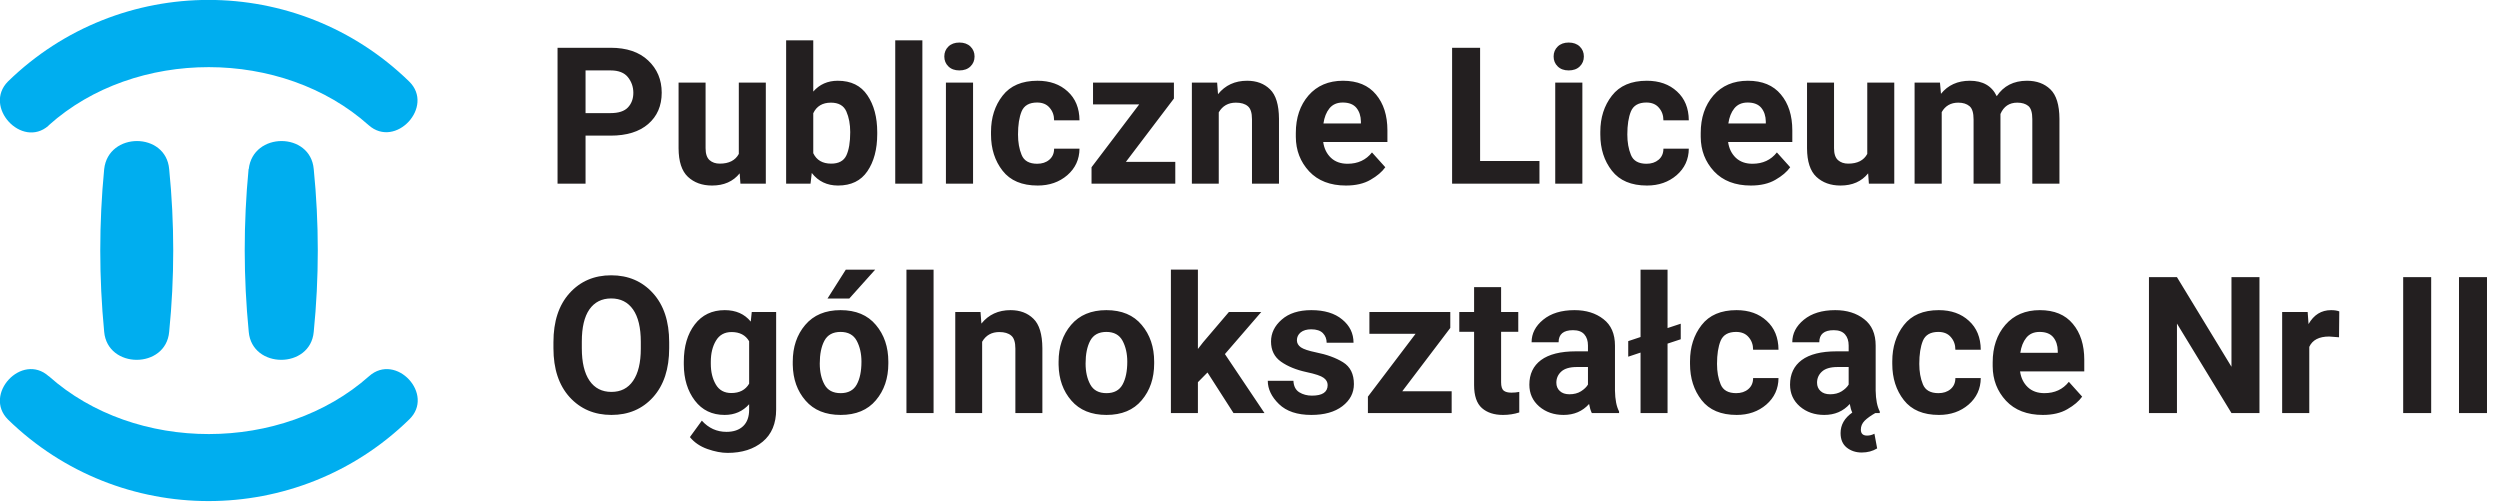
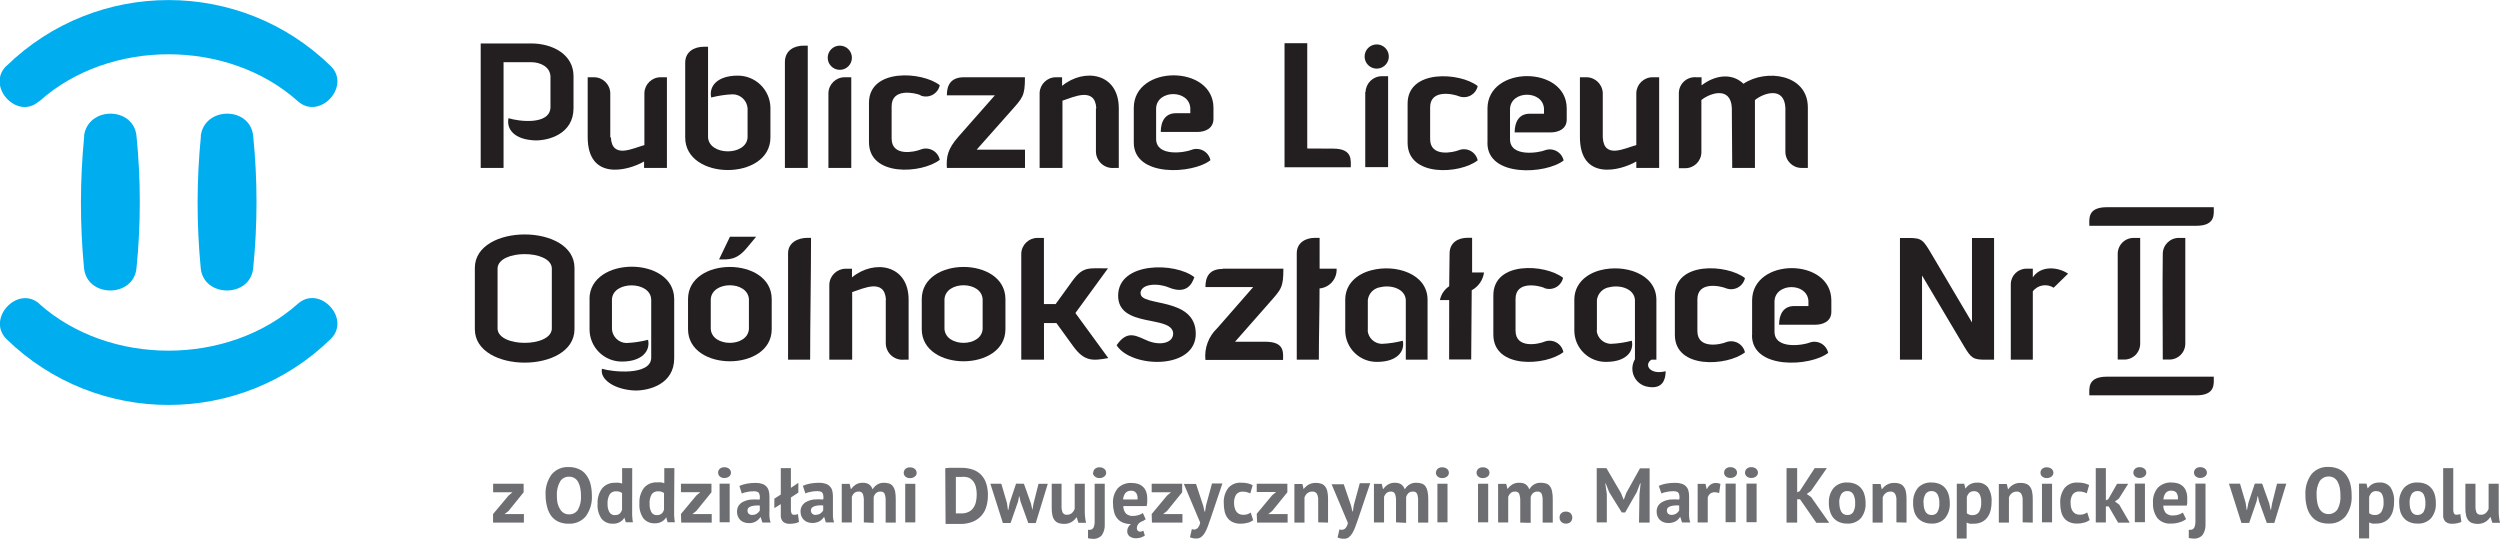
- <svg xmlns="http://www.w3.org/2000/svg" id="Layer_4" data-name="Layer 4" viewBox="0 0 313.88 62.93">
+ <svg xmlns="http://www.w3.org/2000/svg" id="Layer_1" data-name="Layer 1" viewBox="0 0 388.39 83.71">
  <defs>
-     <style>.cls-1{fill:#00aeef;fill-rule:evenodd;}.cls-2{font-size:24px;fill:#231f20;font-family:Roboto-Bold, Roboto;font-weight:700;}</style>
+     <style>.cls-1{fill:#231f20;}.cls-1,.cls-2{fill-rule:evenodd;}.cls-2{fill:#00aeef;}.cls-3{fill:#6d6e71;}</style>
  </defs>
-   <path class="cls-1" d="M6.11,49C2.74,46-2.15,51.28,1,54.44H1v0a36.09,36.09,0,0,0,50.37,0C54.65,51.3,49.71,46,46.34,49,35.45,58.67,17,58.71,6.13,49l0,0m25.1-26c.52-4.7,7.75-4.69,8.16,0a102.56,102.56,0,0,1,0,20.43c-.41,4.69-7.75,4.69-8.16,0A105.65,105.65,0,0,1,31.21,23ZM13.08,23c.52-4.7,7.75-4.69,8.16,0a102.56,102.56,0,0,1,0,20.43c-.41,4.69-7.74,4.69-8.16,0A106.45,106.45,0,0,1,13.08,23Zm-7-5.44C2.74,20.46-2.15,15.18,1,12H1l0,0a36.09,36.09,0,0,1,50.37,0c3.23,3.15-1.71,8.48-5.08,5.49C35.44,7.79,17,7.75,6.13,17.49,6.12,17.5,6.11,17.5,6.11,17.51Z" transform="translate(0 -1.77)" />
-   <text class="cls-2" transform="translate(68.47 23.06)">Publiczne Liceum<tspan x="0" y="28.8">Ogólnokształcące Nr II</tspan>
-   </text>
+   <path class="cls-1" d="M91.58,46.37c0-6.7,13.15-6.7,13.16,0v9.21c0,4-3.86,5-6,5-3.17-.08-5.6-1.7-5.22-3.38,1.59.5,7.49,1.1,7.65-1.63V46.41c-.16-2.89-5.95-2.89-6.1,0,0,1.41,0,3.24,0,4.65a2.31,2.31,0,0,0,2.26,2.14,16.18,16.18,0,0,0,3.35-.5c.38,1.68-.88,3.36-4,3.38a5,5,0,0,1-5.09-5V46.37" transform="translate(0 0.09)" />
+   <path class="cls-1" d="M77.3,51V41.57c.16-2.91,8.27-2.91,8.43,0V51c-.16,2.9-8.27,2.9-8.43,0m-3.53-9.51v9.56c0,6.93,15.48,6.93,15.48,0V41.53C89.25,34.6,73.78,34.6,73.77,41.53Z" transform="translate(0 0.09)" />
+   <path class="cls-1" d="M110.42,51V46.41c.16-2.91,5.77-2.91,5.93,0V51c-.16,2.9-5.77,2.9-5.93,0m-3.53-4.67v4.72c0,6.65,13,6.65,13,0V46.37C119.87,39.72,106.9,39.72,106.89,46.37Z" transform="translate(0 0.09)" />
+   <path class="cls-1" d="M117.47,36.69,116,38.45c-1.61,1.95-2.89,1.76-4.29,1.76l1.69-3.52Z" transform="translate(0 0.09)" />
+   <path class="cls-1" d="M162.18,36.87V47.15H164l2.64-3.65c1.65-2.23,2.45-1.9,5.49-1.9l-5.06,6.94,5.11,7c-2.4.43-3.71.57-5.46-1.85l-2.6-3.59h-1.93v5.69h-3.53c0-5.24,0-11.26,0-16.49a2.52,2.52,0,0,1,2.49-2.43Z" transform="translate(0 0.09)" />
+   <path class="cls-1" d="M177.18,45.51c0-1.53,2.64-1.67,4.37-.95,2.68,1.1,3.59-.38,4-1.59-3-2.35-11.75-2.4-11.84,2.8s8.43,3,8.55,5.94c0,1.5-2,1.93-3.93,1.15-1.72-.7-3.15-1.82-4.86.69,2.28,3.58,12.38,3.86,12.3-1.86s-8.57-4.1-8.56-6.18" transform="translate(0 0.09)" />
+   <path class="cls-1" d="M190,41.65h9.38c0,3-.33,3.18-2.29,5.42L191.87,53h4.72c3.07,0,2.74,1.77,2.74,2.83H187.27a5.94,5.94,0,0,1,1.84-4.94l5.58-6.38h-7.42c0-1.53.55-2.82,2.68-2.82" transform="translate(0 0.09)" />
+   <path class="cls-1" d="M205,41.65h2.65A2.91,2.91,0,0,1,205,44.72c0,3.62-.11,7.38-.11,11.07h-3.43V39.26c0-1.69,1.42-2.4,2.83-2.4h.72c0,1.66,0,3.14,0,4.79" transform="translate(0 0.09)" />
+   <path class="cls-1" d="M225.14,46.53H223.7a3.36,3.36,0,0,1,1.44-2.15l.06-5.06c0-1.74,1.34-2.47,2.8-2.47h.7c0,1.76,0,3.57,0,5.39h1.85A3.68,3.68,0,0,1,228.64,45c0,3.58-.08,7.16-.08,10.75h-3.43Z" transform="translate(0 0.09)" />
+   <path class="cls-1" d="M239.91,44.66a2.19,2.19,0,0,0,2.92-1.59C240.12,40.93,232,40.41,232,45.8v6.09c0,5.39,8.17,4.86,10.88,2.72A2.19,2.19,0,0,0,239.91,53c-.85.36-4.46,1.15-4.46-1.72,0-1.64,0-3.29,0-4.94,0-2.87,3.61-2.07,4.46-1.71" transform="translate(0 0.09)" />
+   <path class="cls-1" d="M268.16,44.7a2.2,2.2,0,0,0,2.93-1.59c-2.72-2.14-10.89-2.66-10.89,2.73v6.09c0,5.39,8.17,4.86,10.89,2.72a2.2,2.2,0,0,0-2.93-1.58c-.85.36-4.46,1.15-4.46-1.72,0-1.64,0-3.29,0-4.94,0-2.87,3.61-2.07,4.46-1.71" transform="translate(0 0.09)" />
+   <path class="cls-1" d="M272.18,52c0,5.39,9.13,4.87,11.84,2.73a2.19,2.19,0,0,0-2.93-1.58c-.85.35-5.41,1.15-5.41-1.72,0-1.58,0-3.16,0-4.75.15-2.89,5.12-2.89,5.27,0v.78h-2.24c-1.58,0-2.32,1.21-2.32,2.9H282c1.07,0,2.51-.43,2.51-2V46.59c0-6.7-12.29-6.7-12.31,0V52" transform="translate(0 0.09)" />
+   <path class="cls-2" d="M6.11,47.09C2.74,44.15-2.15,49.42,1,52.58H1v0a36.09,36.09,0,0,0,50.37,0c3.23-3.15-1.71-8.47-5.08-5.49-10.89,9.71-29.32,9.75-40.21,0l0,0m25.1-26c.52-4.7,7.75-4.69,8.16,0a102.56,102.56,0,0,1,0,20.43c-.41,4.69-7.75,4.69-8.16,0A105.65,105.65,0,0,1,31.21,21.09Zm-18.13,0c.52-4.7,7.75-4.69,8.16,0a102.56,102.56,0,0,1,0,20.43c-.41,4.69-7.74,4.69-8.16,0A106.45,106.45,0,0,1,13.08,21.09Zm-7-5.44c-3.37,3-8.26-2.33-5.08-5.49H1l0,0a36.09,36.09,0,0,1,50.37,0c3.23,3.15-1.71,8.48-5.08,5.49C35.44,5.93,17,5.89,6.13,15.63Z" transform="translate(0 0.09)" />
+   <path class="cls-1" d="M128.7,14.35a2.53,2.53,0,0,1,2.5-2.44h1.05V26H128.7V14.35M130.47,7a1.88,1.88,0,1,1-1.88,1.88A1.88,1.88,0,0,1,130.47,7Z" transform="translate(0 0.09)" />
+   <path class="cls-1" d="M143,14.74a2.21,2.21,0,0,0,3-1.59c-2.73-2.15-11-2.68-11,2.74V22c0,5.42,8.22,4.89,11,2.74a2.21,2.21,0,0,0-3-1.59c-.86.36-4.49,1.16-4.48-1.73v-5c0-2.89,3.62-2.09,4.48-1.73" transform="translate(0 0.09)" />
+   <path class="cls-1" d="M176.14,22.06c0,5.43,9.18,4.9,11.91,2.74a2.21,2.21,0,0,0-3-1.59c-.85.36-5.44,1.16-5.44-1.73V16.71c.16-2.91,5.15-2.91,5.31,0v.79h-2.25c-1.6,0-2.34,1.21-2.34,2.91H186c1.07,0,2.52-.43,2.52-2.05V16.67c0-6.74-12.37-6.74-12.38,0v5.39" transform="translate(0 0.09)" />
+   <path class="cls-1" d="M170.32,16.75c-.19-3.43-3.58-1.74-5.26-1.2V26h-3.55V14.35A2.54,2.54,0,0,1,164,11.91h1v1.34c3.46-2.84,8.8-2,8.81,3.46V26h-.74a2.59,2.59,0,0,1-2.81-2.48V16.75" transform="translate(0 0.09)" />
+   <path class="cls-1" d="M149.79,11.91h9.44c0,2.95-.33,3.17-2.3,5.39l-5.2,5.86h7.51V26H147.1c-.09-1.71.07-2.91,1.85-4.92l5.61-6.36H147.1c0-1.53.55-2.81,2.69-2.81" transform="translate(0 0.09)" />
+   <path class="cls-1" d="M125.49,7V26h-3.55V9.46C122,7.71,123.4,7,124.87,7Z" transform="translate(0 0.09)" />
+   <path class="cls-1" d="M110,7.17V21.24c.16,2.91,6,2.91,6.14,0V16.71a2.35,2.35,0,0,0-2.28-2.15,15.8,15.8,0,0,0-3.37.5c-.38-1.7.88-3.38,4.07-3.4a5.06,5.06,0,0,1,5.13,5v4.61c0,6.74-13.23,6.74-13.24,0V9.65c0-1.75,1.46-2.48,2.92-2.48Z" transform="translate(0 0.09)" />
+   <path class="cls-1" d="M74.68,26V6.66h7.85c3.28,0,6.56,1.68,6.57,5.06v5c0,4-3.88,5.06-6,5C79.91,21.59,78.65,20,79,18.27c1.6.51,6.37,1.11,6.52-1.64V11.76c-.08-1.45-1.52-2.18-3-2.19H78.23V26H74.68" transform="translate(0 0.09)" />
+   <path class="cls-1" d="M94.9,21.25c.19,3.43,3.44,1.67,5.21,1.2V15.29c0-.3,0-.64,0-.94a2.53,2.53,0,0,1,2.5-2.44h1V26h-3.55v-1c-2.59,1.49-8.75,3-8.76-3.79V11.91h1a2.54,2.54,0,0,1,2.51,2.44v6.9" transform="translate(0 0.09)" />
+   <path class="cls-1" d="M248.05,51.25a2.27,2.27,0,0,0,2.2,2.08,15.33,15.33,0,0,0,3.26-.49c.37,1.64-.85,3.27-3.93,3.29a4.88,4.88,0,0,1-5-4.84V46.48c0-2.44,1.8-4,4-4.58,3.75-1,8.74.51,8.75,4.58v9.31h-.77c-1.22.77-.24,2.42,2.21,1.79,0,1.16-.39,2.86-2.76,2.42A2.85,2.85,0,0,1,254,55.72v-9.2c-.1-1.72-2.22-2.39-3.91-2a2.3,2.3,0,0,0-2,2v4.73" transform="translate(0 0.09)" />
+   <path class="cls-1" d="M212.47,51.25a2.27,2.27,0,0,0,2.2,2.08,15.33,15.33,0,0,0,3.26-.49c.36,1.64-.85,3.27-3.94,3.29a4.88,4.88,0,0,1-5-4.84V46.48c0-2.44,1.8-4,4.05-4.58,3.75-1,8.74.51,8.74,4.58,0,3,0,6.3,0,9.31H218.4V46.52c-.09-1.72-2.22-2.39-3.9-2a2.29,2.29,0,0,0-2,2v4.73" transform="translate(0 0.09)" />
+   <path class="cls-1" d="M126,36.86c0,6.14-.14,12.79-.14,18.93h-3.43l0-16.53c0-1.69,1.58-2.4,3-2.4Z" transform="translate(0 0.09)" />
+   <path class="cls-1" d="M207.11,23c3.07,0,2.74,1.84,2.74,2.9H199.56V6.62h3.53q0,8.18,0,16.36Z" transform="translate(0 0.09)" />
+   <path class="cls-1" d="M269.05,16.64c-.19-3.35-3.38-2.29-4.73-1.19,0,2.65,0,5.47,0,8.12a2.5,2.5,0,0,1-2.5,2.47h-1V14.3a2.49,2.49,0,0,1,2.69-2.39h.84v1.26c1.94-1.5,4.6-2.06,6.51-.25,3.51-2.36,10-1.5,10,3.68V26h-1a2.51,2.51,0,0,1-2.49-2.47V16.64c-.18-3.35-3.38-2.29-4.73-1.19V26h-3.53Z" transform="translate(0 0.09)" />
+   <path class="cls-1" d="M226.64,14.86a2.19,2.19,0,0,0,2.93-1.58c-2.72-2.14-10.89-2.67-10.89,2.72v6.09c0,5.39,8.17,4.87,10.89,2.73a2.19,2.19,0,0,0-2.93-1.58c-.85.35-4.46,1.15-4.46-1.72,0-1.65,0-3.3,0-4.94,0-2.87,3.61-2.07,4.46-1.72" transform="translate(0 0.09)" />
+   <path class="cls-1" d="M231.08,22.12c0,5.39,9.12,4.86,11.84,2.72A2.2,2.2,0,0,0,240,23.26c-.85.36-5.41,1.15-5.41-1.72V16.8c.16-2.9,5.12-2.9,5.28,0v.78h-2.24c-1.59,0-2.32,1.21-2.32,2.9h5.58c1.07,0,2.51-.43,2.51-2V16.76c0-6.7-12.3-6.7-12.31,0v5.36" transform="translate(0 0.09)" />
+   <path class="cls-1" d="M327.33,32.1c-3.07,0-2.74,1.83-2.74,2.89h16.59c3.07,0,2.74-1.84,2.74-2.89H327.33m0,26.33c-3.07,0-2.74,1.84-2.74,2.9h16.59c3.07,0,2.74-1.84,2.74-2.9ZM336,39.34a2.49,2.49,0,0,1,2.5-2.47h1V53.31a2.47,2.47,0,0,1-2.5,2.46h-1C336,50.18,335.93,44.93,336,39.34Zm-7,0a2.47,2.47,0,0,1,2.49-2.47h1V53.31A2.46,2.46,0,0,1,330,55.77h-1Z" transform="translate(0 0.09)" />
+   <path class="cls-1" d="M319.05,44.61a2.44,2.44,0,0,0-3.24.55V55.79h-3.42V44a2.43,2.43,0,0,1,2.42-2.35h1V43c1.12-1.72,3.64-1.77,5.48-.58Z" transform="translate(0 0.09)" />
+   <path class="cls-1" d="M298.6,55.79h-3.43V36.88h1.32c2.13,0,2.26.25,3.76,2.79L306.36,50V36.88h3.43V55.79h-1.32c-1.91,0-2.22-.21-3.34-2.08l-6.53-11Z" transform="translate(0 0.09)" />
+   <path class="cls-3" d="M306.68,76.22a1.09,1.09,0,0,0-.72.23,1.52,1.52,0,0,0-.4.69v2.51a1.23,1.23,0,0,0,.37.21,1.29,1.29,0,0,0,.52.08,1.16,1.16,0,0,0,1-.48,2.81,2.81,0,0,0,.34-1.57,2.38,2.38,0,0,0-.27-1.24.93.93,0,0,0-.86-.43M304,75.06h1.15l.18.72h.05a2,2,0,0,1,.74-.67,2.22,2.22,0,0,1,1-.22,2,2,0,0,1,1.71.72,3.73,3.73,0,0,1,.57,2.31,5.05,5.05,0,0,1-.18,1.4,3,3,0,0,1-.54,1.06,2.34,2.34,0,0,1-.87.66,2.76,2.76,0,0,1-1.18.23,3.44,3.44,0,0,1-.62,0,2.34,2.34,0,0,1-.48-.18v2.48H304Zm-5.16,3a3.45,3.45,0,0,0,.07.74,2.06,2.06,0,0,0,.22.59,1,1,0,0,0,.38.39,1,1,0,0,0,.56.14,1,1,0,0,0,.92-.45,2.55,2.55,0,0,0,.3-1.41,2.76,2.76,0,0,0-.28-1.35,1,1,0,0,0-.94-.51,1.07,1.07,0,0,0-.91.43A2.42,2.42,0,0,0,298.83,78.08Zm-1.62,0a3.44,3.44,0,0,1,.74-2.36,2.69,2.69,0,0,1,2.11-.83,3.26,3.26,0,0,1,1.26.23,2.38,2.38,0,0,1,.88.65,2.64,2.64,0,0,1,.52,1,4.51,4.51,0,0,1,.18,1.31,3.44,3.44,0,0,1-.74,2.36,2.66,2.66,0,0,1-2.1.83A3,3,0,0,1,298.8,81a2.51,2.51,0,0,1-.89-.64,2.78,2.78,0,0,1-.53-1A4.52,4.52,0,0,1,297.21,78.08Zm-2.6,3V77.67a1.9,1.9,0,0,0-.22-1.06.78.78,0,0,0-.71-.33,1.15,1.15,0,0,0-.76.26,1.4,1.4,0,0,0-.44.65V81.1h-1.57v-6h1.24l.18.8h.05a2.56,2.56,0,0,1,.74-.68,2.22,2.22,0,0,1,1.18-.29,2.45,2.45,0,0,1,.8.12,1.27,1.27,0,0,1,.59.4,1.7,1.7,0,0,1,.37.75,5,5,0,0,1,.12,1.18V81.1Zm-8.87-3a3.43,3.43,0,0,0,.08.74,2.41,2.41,0,0,0,.21.59,1,1,0,0,0,.39.39,1,1,0,0,0,.56.14,1,1,0,0,0,.92-.45,2.55,2.55,0,0,0,.3-1.41,2.76,2.76,0,0,0-.28-1.35,1,1,0,0,0-.94-.51,1.07,1.07,0,0,0-.91.43A2.41,2.41,0,0,0,285.74,78.08Zm-1.62,0a3.39,3.39,0,0,1,.75-2.36,2.67,2.67,0,0,1,2.11-.83,3.17,3.17,0,0,1,1.25.23,2.34,2.34,0,0,1,.89.65,2.64,2.64,0,0,1,.52,1,4.51,4.51,0,0,1,.18,1.31,3.44,3.44,0,0,1-.74,2.36,2.66,2.66,0,0,1-2.1.83,3,3,0,0,1-1.26-.23,2.51,2.51,0,0,1-.89-.64,2.78,2.78,0,0,1-.53-1A4.51,4.51,0,0,1,284.12,78.08Zm-4.49-.59h-.44V81.1h-1.65V72.64h1.65v3.75l.39-.17,2.33-3.58h1.89l-2.47,3.55-.65.46.68.48,2.81,4h-2Zm-8.54-4.14a.83.83,0,0,1,.26-.6,1,1,0,0,1,.72-.24,1.1,1.1,0,0,1,.74.24.79.79,0,0,1,.29.6.74.74,0,0,1-.29.59,1.1,1.1,0,0,1-.74.24,1,1,0,0,1-.72-.24A.77.77,0,0,1,271.09,73.35Zm.23,1.71h1.57v6h-1.57Zm-3.48-1.71a.83.83,0,0,1,.26-.6,1,1,0,0,1,.72-.24,1.12,1.12,0,0,1,.74.24.79.79,0,0,1,.29.6.74.74,0,0,1-.29.59,1.12,1.12,0,0,1-.74.24,1,1,0,0,1-.72-.24A.77.77,0,0,1,267.84,73.35Zm.23,1.71h1.57v6h-1.57Zm-1,1.47a2,2,0,0,0-.68-.13,1.07,1.07,0,0,0-.7.22,1.12,1.12,0,0,0-.39.58v3.9h-1.57v-6h1.22l.18.8h.05a1.69,1.69,0,0,1,.56-.69,1.42,1.42,0,0,1,.82-.25,2.22,2.22,0,0,1,.71.14Zm-7.38,3.38a1.14,1.14,0,0,0,.75-.22,1.47,1.47,0,0,0,.42-.45v-.78a4.39,4.39,0,0,0-.72,0,3.18,3.18,0,0,0-.61.11,1.18,1.18,0,0,0-.43.24.57.57,0,0,0-.15.4.7.7,0,0,0,.19.53A.81.81,0,0,0,259.65,79.91Zm-2-4.5a5.21,5.21,0,0,1,1.15-.35,7.82,7.82,0,0,1,1.39-.12,3.15,3.15,0,0,1,1.05.15,1.53,1.53,0,0,1,.67.43,1.5,1.5,0,0,1,.35.66,3.35,3.35,0,0,1,.1.87c0,.36,0,.71,0,1.07s0,.71,0,1.06a8.39,8.39,0,0,0,0,1,3.41,3.41,0,0,0,.18.92h-1.28l-.26-.83h-.06a2.09,2.09,0,0,1-.67.65,2.36,2.36,0,0,1-1.87.14,1.58,1.58,0,0,1-.58-.36,1.66,1.66,0,0,1-.37-.56,1.81,1.81,0,0,1-.13-.72,1.69,1.69,0,0,1,.24-.93,1.83,1.83,0,0,1,.72-.62,3.45,3.45,0,0,1,1.11-.33,8.29,8.29,0,0,1,1.44,0,1.54,1.54,0,0,0-.09-1q-.18-.3-.81-.3a5.06,5.06,0,0,0-1,.1,3.8,3.8,0,0,0-.87.25Zm-3,1.3.18-1.68h-.08l-.52,1.36-1.8,3.15h-.53L250,76.38,249.45,75h-.06l.24,1.67v4.4h-1.57V72.64h1.51l2.26,3.87.4,1h.05l.36-1,2.14-3.84h1.5V81.1h-1.65ZM242.29,80.3a.87.87,0,0,1,.27-.67,1,1,0,0,1,.7-.24,1.05,1.05,0,0,1,.73.24A1,1,0,0,1,244,81a1,1,0,0,1-.73.26,1,1,0,0,1-.7-.26A.88.88,0,0,1,242.29,80.3Zm-6.11.8V77.81a3.23,3.23,0,0,0-.16-1.18.65.65,0,0,0-.65-.35,1,1,0,0,0-.67.22,1.42,1.42,0,0,0-.39.58v4h-1.57v-6H234l.19.8h0a2.71,2.71,0,0,1,.71-.68,2,2,0,0,1,1.11-.29,1.83,1.83,0,0,1,1,.23,1.61,1.61,0,0,1,.57.8,2.14,2.14,0,0,1,.71-.75,1.88,1.88,0,0,1,1.06-.28,2.75,2.75,0,0,1,.86.12,1.17,1.17,0,0,1,.58.42,1.92,1.92,0,0,1,.33.79,5.55,5.55,0,0,1,.11,1.26V81.1h-1.57V77.71a2.86,2.86,0,0,0-.15-1.07.65.65,0,0,0-.67-.36,1,1,0,0,0-.67.23,1.31,1.31,0,0,0-.37.63v4Zm-6.79-7.75a.83.83,0,0,1,.26-.6,1,1,0,0,1,.72-.24,1.13,1.13,0,0,1,.75.24.78.78,0,0,1,.28.6.73.73,0,0,1-.28.59,1.13,1.13,0,0,1-.75.24,1,1,0,0,1-.72-.24A.77.77,0,0,1,229.39,73.35Zm.23,1.71h1.58v6h-1.58Zm-6.54-1.71a.83.83,0,0,1,.26-.6,1,1,0,0,1,.72-.24,1.13,1.13,0,0,1,.75.24.78.78,0,0,1,.28.6.73.73,0,0,1-.28.59,1.13,1.13,0,0,1-.75.24,1,1,0,0,1-.72-.24A.77.77,0,0,1,223.08,73.35Zm.23,1.71h1.57v6h-1.57Zm-6.43,6V77.81a3,3,0,0,0-.16-1.18.64.64,0,0,0-.65-.35,1,1,0,0,0-.66.22,1.42,1.42,0,0,0-.39.58v4h-1.57v-6h1.22l.18.8h.05a2.57,2.57,0,0,1,.71-.68,1.93,1.93,0,0,1,1.1-.29,1.78,1.78,0,0,1,.95.23,1.56,1.56,0,0,1,.58.8,2.05,2.05,0,0,1,.71-.75,1.87,1.87,0,0,1,1.05-.28,2.66,2.66,0,0,1,.86.12,1.19,1.19,0,0,1,.59.42,2.07,2.07,0,0,1,.33.79,6.2,6.2,0,0,1,.11,1.26V81.1h-1.58V77.71a2.86,2.86,0,0,0-.15-1.07.64.64,0,0,0-.67-.36,1,1,0,0,0-.67.23,1.39,1.39,0,0,0-.37.63v4Zm-7-2.64.22.94h.07l.16-1,.92-3.38h1.62L211,80.51c-.16.45-.3.86-.44,1.24a5.48,5.48,0,0,1-.47,1,2.24,2.24,0,0,1-.56.64,1.21,1.21,0,0,1-.73.22,2.21,2.21,0,0,1-1-.2l.29-1.26a1,1,0,0,0,.37.07A.81.81,0,0,0,209,82a1.6,1.6,0,0,0,.4-.86l-2.53-6h1.89Zm-5.09,2.64V77.67a2,2,0,0,0-.21-1.06.79.79,0,0,0-.72-.33,1.17,1.17,0,0,0-.76.26,1.48,1.48,0,0,0-.44.65V81.1h-1.57v-6h1.25l.18.8h0a2.69,2.69,0,0,1,.74-.68,2.23,2.23,0,0,1,1.19-.29,2.49,2.49,0,0,1,.8.12,1.32,1.32,0,0,1,.59.4,1.81,1.81,0,0,1,.36.75,5,5,0,0,1,.12,1.18V81.1Zm-9.55-1.33,2.38-2.86.62-.52h-3V75.06H200v1.33l-2.36,2.91-.6.47h3V81.1h-4.74Zm-.55,1a2.49,2.49,0,0,1-.87.4,3.76,3.76,0,0,1-1.06.14,2.87,2.87,0,0,1-1.23-.23,2.14,2.14,0,0,1-.81-.64,2.84,2.84,0,0,1-.46-1,5.91,5.91,0,0,1-.14-1.31,3.59,3.59,0,0,1,.69-2.36,2.44,2.44,0,0,1,2-.83,4,4,0,0,1,1.07.11,3.16,3.16,0,0,1,.73.28l-.37,1.28a3.42,3.42,0,0,0-.55-.21,2.38,2.38,0,0,0-.63-.07,1.19,1.19,0,0,0-1,.43,2.24,2.24,0,0,0-.34,1.37,2.6,2.6,0,0,0,.09.71,1.86,1.86,0,0,0,.25.57,1.24,1.24,0,0,0,.44.38,1.34,1.34,0,0,0,.64.14,2,2,0,0,0,.68-.1,2.25,2.25,0,0,0,.49-.25Zm-7.77-2.27.22.94h.07l.16-1,.92-3.38h1.62l-1.84,5.45c-.15.45-.3.86-.44,1.24a5.48,5.48,0,0,1-.47,1,2.1,2.1,0,0,1-.56.64,1.21,1.21,0,0,1-.73.22,2.16,2.16,0,0,1-1-.2l.29-1.26a.92.92,0,0,0,.36.07.85.85,0,0,0,.54-.23,1.68,1.68,0,0,0,.39-.86l-2.53-6h1.89Zm-8,1.31,2.38-2.86.62-.52h-3V75.06h4.74v1.33l-2.36,2.91-.6.47h3V81.1h-4.74Zm-3.18-3.62a1.11,1.11,0,0,0-.91.36,1.91,1.91,0,0,0-.35,1h2.24a1.54,1.54,0,0,0-.2-1A.88.88,0,0,0,175.68,76.15Zm2.25,4.43a2.66,2.66,0,0,1-.75.41,1.1,1.1,0,0,0-.63,1,.7.7,0,0,0,.14.37.49.49,0,0,0,.38.15,1.15,1.15,0,0,0,.5-.15l.23.75a2.35,2.35,0,0,1-1.38.42,1.6,1.6,0,0,1-1-.3,1,1,0,0,1-.36-.8,1.17,1.17,0,0,1,.16-.62,1.6,1.6,0,0,1,.41-.49,3.09,3.09,0,0,1-1.24-.22,2.24,2.24,0,0,1-.87-.64,2.42,2.42,0,0,1-.5-1,4.93,4.93,0,0,1-.17-1.33,3.38,3.38,0,0,1,.76-2.39,2.79,2.79,0,0,1,2.14-.8,3.37,3.37,0,0,1,.9.12,2,2,0,0,1,.77.4,1.88,1.88,0,0,1,.55.75,3,3,0,0,1,.2,1.17,5.17,5.17,0,0,1,0,.54c0,.2-.05.4-.09.61h-3.63a1.8,1.8,0,0,0,.4,1.15,1.48,1.48,0,0,0,1.15.38,2.48,2.48,0,0,0,.89-.15,2.77,2.77,0,0,0,.6-.3Zm-8.15-7.23a.83.83,0,0,1,.26-.6,1,1,0,0,1,.72-.24,1.1,1.1,0,0,1,.74.24.79.79,0,0,1,.29.6.74.74,0,0,1-.29.59,1.1,1.1,0,0,1-.74.24,1,1,0,0,1-.72-.24A.77.77,0,0,1,169.78,73.35Zm.22,1.71h1.57v6.3a2.78,2.78,0,0,1-.44,1.68,1.64,1.64,0,0,1-1.39.58,3.58,3.58,0,0,1-.77-.09V82.22h.16a.69.69,0,0,0,.7-.35,2.34,2.34,0,0,0,.17-1Zm-5.14,0v3.43a2.54,2.54,0,0,0,.17,1.07.73.73,0,0,0,.69.32,1.09,1.09,0,0,0,.74-.26,1.57,1.57,0,0,0,.44-.66v-3.9h1.57v4.21c0,.33,0,.65.05,1a5.11,5.11,0,0,0,.15.86h-1.19l-.28-.89h0a2.37,2.37,0,0,1-.78.76,2.21,2.21,0,0,1-1.17.3,2.57,2.57,0,0,1-.82-.12,1.33,1.33,0,0,1-.61-.4,1.88,1.88,0,0,1-.37-.75,4.87,4.87,0,0,1-.12-1.18V75.06Zm-5.85,0,1.1,3.09.22,1h0l.17-1,.78-3.08h1.44l-1.87,6.1h-1.16l-1.22-3.38-.16-.76h-.06l-.14.77L157,81.16h-1.2l-1.94-6.1h1.7l.88,3,.15,1.08h.06l.2-1.09,1-3ZM149.44,74l-.53,0a3.16,3.16,0,0,0-.41,0v5.67l.16,0h.69a2.37,2.37,0,0,0,1.16-.25,1.89,1.89,0,0,0,.74-.66,2.62,2.62,0,0,0,.38-.94,5.1,5.1,0,0,0,.11-1.11,4.92,4.92,0,0,0-.1-1,2.52,2.52,0,0,0-.35-.9,2,2,0,0,0-.71-.65A2.29,2.29,0,0,0,149.44,74Zm-2.59-1.35.57-.06.66,0h1.23a5.22,5.22,0,0,1,1.92.31,3.24,3.24,0,0,1,1.3.89,3.44,3.44,0,0,1,.72,1.35,5.89,5.89,0,0,1,.23,1.73,6.15,6.15,0,0,1-.22,1.66,3.55,3.55,0,0,1-2.06,2.4,4.94,4.94,0,0,1-2,.38l-.51,0-.66,0-.66,0a3.35,3.35,0,0,1-.47,0Zm-6.45.71a.83.83,0,0,1,.26-.6,1,1,0,0,1,.72-.24,1.1,1.1,0,0,1,.74.24.79.79,0,0,1,.29.6.74.74,0,0,1-.29.59,1.1,1.1,0,0,1-.74.24,1,1,0,0,1-.72-.24A.77.77,0,0,1,140.4,73.35Zm.23,1.71h1.57v6h-1.57Zm-6.43,6V77.81a3,3,0,0,0-.16-1.18.64.64,0,0,0-.65-.35,1,1,0,0,0-.67.22,1.4,1.4,0,0,0-.38.58v4h-1.57v-6H132l.18.8h.05a2.67,2.67,0,0,1,.7-.68,2,2,0,0,1,1.11-.29,1.81,1.81,0,0,1,.95.23,1.55,1.55,0,0,1,.57.8,2.16,2.16,0,0,1,.72-.75,1.87,1.87,0,0,1,1-.28,2.66,2.66,0,0,1,.86.12,1.17,1.17,0,0,1,.58.42,2.07,2.07,0,0,1,.34.79,6.29,6.29,0,0,1,.1,1.26V81.1h-1.57V77.71a2.86,2.86,0,0,0-.15-1.07.64.64,0,0,0-.67-.36,1,1,0,0,0-.67.23,1.31,1.31,0,0,0-.37.63v4Zm-7.47-1.19a1.17,1.17,0,0,0,.75-.22,1.55,1.55,0,0,0,.41-.45v-.78a4.39,4.39,0,0,0-.72,0,3.33,3.33,0,0,0-.61.11,1.06,1.06,0,0,0-.42.24.54.54,0,0,0-.16.4.67.67,0,0,0,.2.53A.78.78,0,0,0,126.73,79.91Zm-2-4.5a5.39,5.39,0,0,1,1.15-.35,7.9,7.9,0,0,1,1.39-.12,3.15,3.15,0,0,1,1,.15,1.47,1.47,0,0,1,.67.43,1.52,1.52,0,0,1,.36.66,3.85,3.85,0,0,1,.1.87c0,.36,0,.71,0,1.07s0,.71,0,1.06,0,.68,0,1a3.41,3.41,0,0,0,.18.92H128.3l-.25-.83H128a2.23,2.23,0,0,1-.68.65,2.34,2.34,0,0,1-1.86.14,1.5,1.5,0,0,1-.58-.36,1.68,1.68,0,0,1-.38-.56,1.81,1.81,0,0,1-.13-.72,1.61,1.61,0,0,1,.25-.93,1.73,1.73,0,0,1,.71-.62,3.45,3.45,0,0,1,1.11-.33,8.37,8.37,0,0,1,1.45,0,1.6,1.6,0,0,0-.1-1q-.18-.3-.81-.3a5.13,5.13,0,0,0-1,.1,3.56,3.56,0,0,0-.86.25Zm-4.43,2,1-.64V72.64h1.57V75.7l1.16-.78v1.52l-1.16.76v1.87a1.37,1.37,0,0,0,.11.62.37.37,0,0,0,.35.19l.29,0a1.85,1.85,0,0,0,.34-.11l.17,1.23a3,3,0,0,1-.59.2,3.75,3.75,0,0,1-.82.09,1.54,1.54,0,0,1-1.06-.32,1.34,1.34,0,0,1-.36-1.06V78.23l-1,.62Zm-3.43,2.52a1.14,1.14,0,0,0,.75-.22,1.47,1.47,0,0,0,.42-.45v-.78a4.39,4.39,0,0,0-.72,0,3.18,3.18,0,0,0-.61.11,1.18,1.18,0,0,0-.43.24.57.57,0,0,0-.15.4.7.7,0,0,0,.19.53A.81.81,0,0,0,116.87,79.91Zm-2-4.5a5.21,5.21,0,0,1,1.15-.35,7.82,7.82,0,0,1,1.39-.12,3.15,3.15,0,0,1,1,.15,1.53,1.53,0,0,1,.67.43,1.5,1.5,0,0,1,.35.66,3.34,3.34,0,0,1,.11.87c0,.36,0,.71,0,1.07s0,.71,0,1.06a8.39,8.39,0,0,0,0,1,3.41,3.41,0,0,0,.18.92h-1.28l-.26-.83h-.06a2.09,2.09,0,0,1-.67.65,2,2,0,0,1-1.11.27,2.06,2.06,0,0,1-.76-.13,1.58,1.58,0,0,1-.58-.36,1.66,1.66,0,0,1-.37-.56,1.81,1.81,0,0,1-.13-.72,1.69,1.69,0,0,1,.24-.93,1.83,1.83,0,0,1,.72-.62,3.45,3.45,0,0,1,1.11-.33,8.29,8.29,0,0,1,1.44,0,1.54,1.54,0,0,0-.09-1q-.18-.3-.81-.3a5.06,5.06,0,0,0-1,.1,3.8,3.8,0,0,0-.87.25Zm-3.31-2.06a.79.79,0,0,1,.26-.6,1,1,0,0,1,.72-.24,1.12,1.12,0,0,1,.74.24.78.78,0,0,1,.28.6.73.73,0,0,1-.28.59,1.12,1.12,0,0,1-.74.24,1,1,0,0,1-.72-.24A.74.74,0,0,1,111.57,73.35Zm.23,1.71h1.57v6H111.8Zm-6,4.71,2.38-2.86.62-.52h-3V75.06h4.74v1.33l-2.36,2.91-.6.47h3V81.1h-4.74Zm-3.73.17a1.07,1.07,0,0,0,.72-.22,1.27,1.27,0,0,0,.38-.65V76.51a1.16,1.16,0,0,0-.38-.2,1.54,1.54,0,0,0-.53-.07,1.17,1.17,0,0,0-1,.45,2.68,2.68,0,0,0-.33,1.54,2.48,2.48,0,0,0,.27,1.24A.93.93,0,0,0,102.08,79.94Zm2.67-1c0,.33,0,.67,0,1a9.82,9.82,0,0,0,.11,1.12h-1.12l-.22-.78h0a1.76,1.76,0,0,1-.7.68,2,2,0,0,1-1.07.26,2.18,2.18,0,0,1-1.76-.75,3.6,3.6,0,0,1-.63-2.34,3.7,3.7,0,0,1,.7-2.41,2.51,2.51,0,0,1,2.06-.86,3.32,3.32,0,0,1,.61,0,2.22,2.22,0,0,1,.49.13V72.64h1.57Zm-9.19,1a1.1,1.1,0,0,0,.73-.22,1.26,1.26,0,0,0,.37-.65V76.51a1.11,1.11,0,0,0-.37-.2,1.65,1.65,0,0,0-.54-.07,1.15,1.15,0,0,0-1,.45,2.67,2.67,0,0,0-.34,1.54,2.37,2.37,0,0,0,.28,1.24A.93.93,0,0,0,95.56,79.94Zm2.67-1c0,.33,0,.67,0,1a9.82,9.82,0,0,0,.11,1.12H97.23L97,80.33H97a1.8,1.8,0,0,1-.69.68,2,2,0,0,1-1.07.26,2.18,2.18,0,0,1-1.77-.75,3.6,3.6,0,0,1-.63-2.34,3.7,3.7,0,0,1,.71-2.41,2.49,2.49,0,0,1,2-.86,3.44,3.44,0,0,1,.62,0,2.14,2.14,0,0,1,.48.13V72.64h1.57ZM86.51,76.87a6.18,6.18,0,0,0,.1,1.18A3.28,3.28,0,0,0,87,79a1.82,1.82,0,0,0,.57.6,1.59,1.59,0,0,0,.84.22,1.57,1.57,0,0,0,1.36-.69,4,4,0,0,0,.49-2.24,6,6,0,0,0-.11-1.15,3.19,3.19,0,0,0-.32-.93,1.62,1.62,0,0,0-.57-.62,1.54,1.54,0,0,0-.85-.22,1.56,1.56,0,0,0-1.37.7A4,4,0,0,0,86.51,76.87Zm-1.75,0a5,5,0,0,1,.94-3.26,3.23,3.23,0,0,1,2.66-1.14,3.71,3.71,0,0,1,1.58.32,2.79,2.79,0,0,1,1.12.89,4,4,0,0,1,.67,1.39,7.16,7.16,0,0,1,.22,1.8A5,5,0,0,1,91,80.13a3.25,3.25,0,0,1-2.65,1.14,3.74,3.74,0,0,1-1.6-.31,3,3,0,0,1-1.12-.9A4.08,4.08,0,0,1,85,78.67,7.16,7.16,0,0,1,84.76,76.87Zm-8.16,2.9L79,76.91l.61-.52h-3V75.06h4.74v1.33L79,79.3l-.61.47h3V81.1H76.6Z" transform="translate(0 0.09)" />
+   <path class="cls-3" d="M384.58,75.06v3.43a2.54,2.54,0,0,0,.17,1.07.73.73,0,0,0,.69.32,1.11,1.11,0,0,0,.74-.26,1.67,1.67,0,0,0,.44-.66v-3.9h1.57v4.21c0,.33,0,.65.05,1a5.11,5.11,0,0,0,.15.86H387.2l-.28-.89h-.05a2.24,2.24,0,0,1-.77.76,2.21,2.21,0,0,1-1.17.3,2.57,2.57,0,0,1-.82-.12,1.28,1.28,0,0,1-.61-.4,1.88,1.88,0,0,1-.37-.75,4.87,4.87,0,0,1-.12-1.18V75.06Zm-3.45,4a1.37,1.37,0,0,0,.11.62.37.37,0,0,0,.35.19l.29,0a1.85,1.85,0,0,0,.34-.11l.17,1.23a3,3,0,0,1-.59.2,3.77,3.77,0,0,1-.83.09,1.52,1.52,0,0,1-1.05-.32,1.34,1.34,0,0,1-.36-1.06V72.64h1.57Zm-6.78-1a3.45,3.45,0,0,0,.07.74,2.06,2.06,0,0,0,.22.59,1,1,0,0,0,.38.39,1.17,1.17,0,0,0,1.48-.31,2.55,2.55,0,0,0,.3-1.41,2.89,2.89,0,0,0-.27-1.35,1,1,0,0,0-.95-.51,1.05,1.05,0,0,0-.9.43A2.41,2.41,0,0,0,374.35,78.08Zm-1.62,0a3.39,3.39,0,0,1,.75-2.36,2.66,2.66,0,0,1,2.1-.83,3.19,3.19,0,0,1,1.26.23,2.3,2.3,0,0,1,.88.65,2.66,2.66,0,0,1,.53,1,4.52,4.52,0,0,1,.17,1.31,3.39,3.39,0,0,1-.74,2.36,2.65,2.65,0,0,1-2.1.83,3,3,0,0,1-1.25-.23,2.34,2.34,0,0,1-.89-.64,2.8,2.8,0,0,1-.54-1A4.89,4.89,0,0,1,372.73,78.08Zm-3.54-1.86a1.05,1.05,0,0,0-.72.23,1.44,1.44,0,0,0-.41.69v2.51a1.53,1.53,0,0,0,.37.21,1.31,1.31,0,0,0,.53.08,1.15,1.15,0,0,0,1-.48,2.73,2.73,0,0,0,.34-1.57,2.49,2.49,0,0,0-.26-1.24A.94.94,0,0,0,369.19,76.22Zm-2.7-1.16h1.15l.18.72h.05a2,2,0,0,1,.74-.67,2.26,2.26,0,0,1,1.05-.22,2,2,0,0,1,1.7.72,3.73,3.73,0,0,1,.57,2.31,5.05,5.05,0,0,1-.18,1.4,3,3,0,0,1-.54,1.06,2.34,2.34,0,0,1-.87.66,2.73,2.73,0,0,1-1.18.23,3.32,3.32,0,0,1-.61,0,2.43,2.43,0,0,1-.49-.18v2.48h-1.57Zm-6.59,1.81a6.15,6.15,0,0,0,.11,1.18,3,3,0,0,0,.33.93,1.75,1.75,0,0,0,.58.6,1.69,1.69,0,0,0,2.2-.47,4,4,0,0,0,.48-2.24,6,6,0,0,0-.1-1.15,3.51,3.51,0,0,0-.32-.93,1.8,1.8,0,0,0-.57-.62,1.71,1.71,0,0,0-2.22.48A3.92,3.92,0,0,0,359.9,76.87Zm-1.74,0a5,5,0,0,1,.93-3.26,3.24,3.24,0,0,1,2.66-1.14,3.76,3.76,0,0,1,1.59.32,2.86,2.86,0,0,1,1.12.89,4,4,0,0,1,.67,1.39,7.17,7.17,0,0,1,.21,1.8,5,5,0,0,1-.93,3.26,3.25,3.25,0,0,1-2.66,1.14,3.73,3.73,0,0,1-1.59-.31,2.91,2.91,0,0,1-1.12-.9,3.74,3.74,0,0,1-.66-1.39A6.73,6.73,0,0,1,358.16,76.87Zm-6.72-1.81,1.1,3.09.22,1h.05l.17-1,.77-3.08h1.44l-1.86,6.1h-1.17l-1.22-3.38-.15-.76h-.06l-.15.77-1.16,3.37h-1.2l-1.94-6.1H348l.88,3,.15,1.08h.06l.21-1.09,1-3Zm-10.59-1.71a.83.83,0,0,1,.26-.6,1,1,0,0,1,.72-.24,1.12,1.12,0,0,1,.74.24.79.79,0,0,1,.29.6.74.74,0,0,1-.29.59,1.12,1.12,0,0,1-.74.24,1,1,0,0,1-.72-.24A.77.77,0,0,1,340.85,73.35Zm.22,1.71h1.57v6.3A2.78,2.78,0,0,1,342.2,83a1.64,1.64,0,0,1-1.39.58,3.58,3.58,0,0,1-.77-.09V82.22h.16a.7.7,0,0,0,.7-.35,2.34,2.34,0,0,0,.17-1Zm-3.7,1.09a1.13,1.13,0,0,0-.92.36,1.91,1.91,0,0,0-.35,1h2.25a1.54,1.54,0,0,0-.2-1A.88.88,0,0,0,337.37,76.15Zm2.25,4.43a3,3,0,0,1-1,.49,4.1,4.1,0,0,1-1.32.2,2.55,2.55,0,0,1-2.14-.85,3.68,3.68,0,0,1-.68-2.34,3.33,3.33,0,0,1,.76-2.39,2.79,2.79,0,0,1,2.14-.8,3.37,3.37,0,0,1,.9.12,2,2,0,0,1,.77.4,1.77,1.77,0,0,1,.54.75,2.85,2.85,0,0,1,.21,1.17,5.17,5.17,0,0,1,0,.54c0,.2,0,.4-.09.61h-3.63a1.85,1.85,0,0,0,.39,1.15,1.52,1.52,0,0,0,1.16.38,2.48,2.48,0,0,0,.89-.15,2.77,2.77,0,0,0,.6-.3Zm-8.19-7.23a.83.83,0,0,1,.26-.6,1,1,0,0,1,.72-.24,1.1,1.1,0,0,1,.74.24.79.79,0,0,1,.29.6.74.74,0,0,1-.29.59,1.1,1.1,0,0,1-.74.24,1,1,0,0,1-.72-.24A.77.77,0,0,1,331.43,73.35Zm.23,1.71h1.57v6h-1.57Zm-4.07,3.54h-.43v2.5h-1.57V72.64h1.57v5l.37-.17,1.37-2.4h1.73l-1.45,2.3-.61.45.66.48,1.63,2.81h-1.8Zm-2.95,2.13a2.54,2.54,0,0,1-.88.4,3.72,3.72,0,0,1-1.06.14,2.8,2.8,0,0,1-1.22-.23,2.1,2.1,0,0,1-.82-.64,2.67,2.67,0,0,1-.45-1,5.37,5.37,0,0,1-.14-1.31,3.59,3.59,0,0,1,.69-2.36,2.42,2.42,0,0,1,2-.83,3.9,3.9,0,0,1,1.07.11,3,3,0,0,1,.73.28l-.37,1.28a3.42,3.42,0,0,0-.55-.21,2.35,2.35,0,0,0-.62-.07,1.16,1.16,0,0,0-1,.43,2.17,2.17,0,0,0-.34,1.37,3.08,3.08,0,0,0,.08.71,1.66,1.66,0,0,0,.26.57,1.16,1.16,0,0,0,.44.38,1.27,1.27,0,0,0,.63.14,2,2,0,0,0,.68-.1,2.25,2.25,0,0,0,.49-.25ZM317,73.35a.79.79,0,0,1,.26-.6,1,1,0,0,1,.72-.24,1.12,1.12,0,0,1,.74.24.79.79,0,0,1,.29.6.74.74,0,0,1-.29.59,1.12,1.12,0,0,1-.74.24,1,1,0,0,1-.72-.24A.74.74,0,0,1,317,73.35Zm.23,1.71h1.57v6h-1.57Zm-3,6V77.67a2,2,0,0,0-.22-1.06.79.79,0,0,0-.72-.33,1.14,1.14,0,0,0-.75.26,1.4,1.4,0,0,0-.44.65V81.1h-1.57v-6h1.24l.18.8H312a2.56,2.56,0,0,1,.74-.68,2.19,2.19,0,0,1,1.18-.29,2.45,2.45,0,0,1,.8.12,1.32,1.32,0,0,1,.59.4,1.82,1.82,0,0,1,.37.75,5,5,0,0,1,.12,1.18V81.1Z" transform="translate(0 0.09)" />
+   <path class="cls-1" d="M249,21.25c.18,3.43,3.44,1.67,5.21,1.2V15.29c0-.3,0-.64,0-.94a2.53,2.53,0,0,1,2.5-2.44h1.05V26h-3.55v-1c-2.59,1.49-8.75,3-8.76-3.79V11.91h1A2.55,2.55,0,0,1,249,14.35v6.9" transform="translate(0 0.09)" />
+   <path class="cls-1" d="M212.15,14.19a2.53,2.53,0,0,1,2.5-2.44h1V25.88h-3.55V14.19m1.77-7.38A1.88,1.88,0,1,1,212,8.69,1.88,1.88,0,0,1,213.92,6.81Z" transform="translate(0 0.09)" />
+   <path class="cls-1" d="M137.64,46.5c-.19-3.44-3.58-1.74-5.25-1.21,0,3.5,0,7,0,10.5h-3.55V44.1a2.55,2.55,0,0,1,2.52-2.44h1V43c3.45-2.84,8.79-2,8.8,3.46v9.33h-.74a2.59,2.59,0,0,1-2.81-2.49V46.5" transform="translate(0 0.09)" />
+   <path class="cls-1" d="M146.73,51V46.41c.16-2.91,5.77-2.91,5.93,0V51c-.16,2.9-5.77,2.9-5.93,0m-3.53-4.67v4.72c0,6.65,13,6.65,13,0V46.37C156.18,39.72,143.22,39.72,143.2,46.37Z" transform="translate(0 0.09)" />
</svg>
